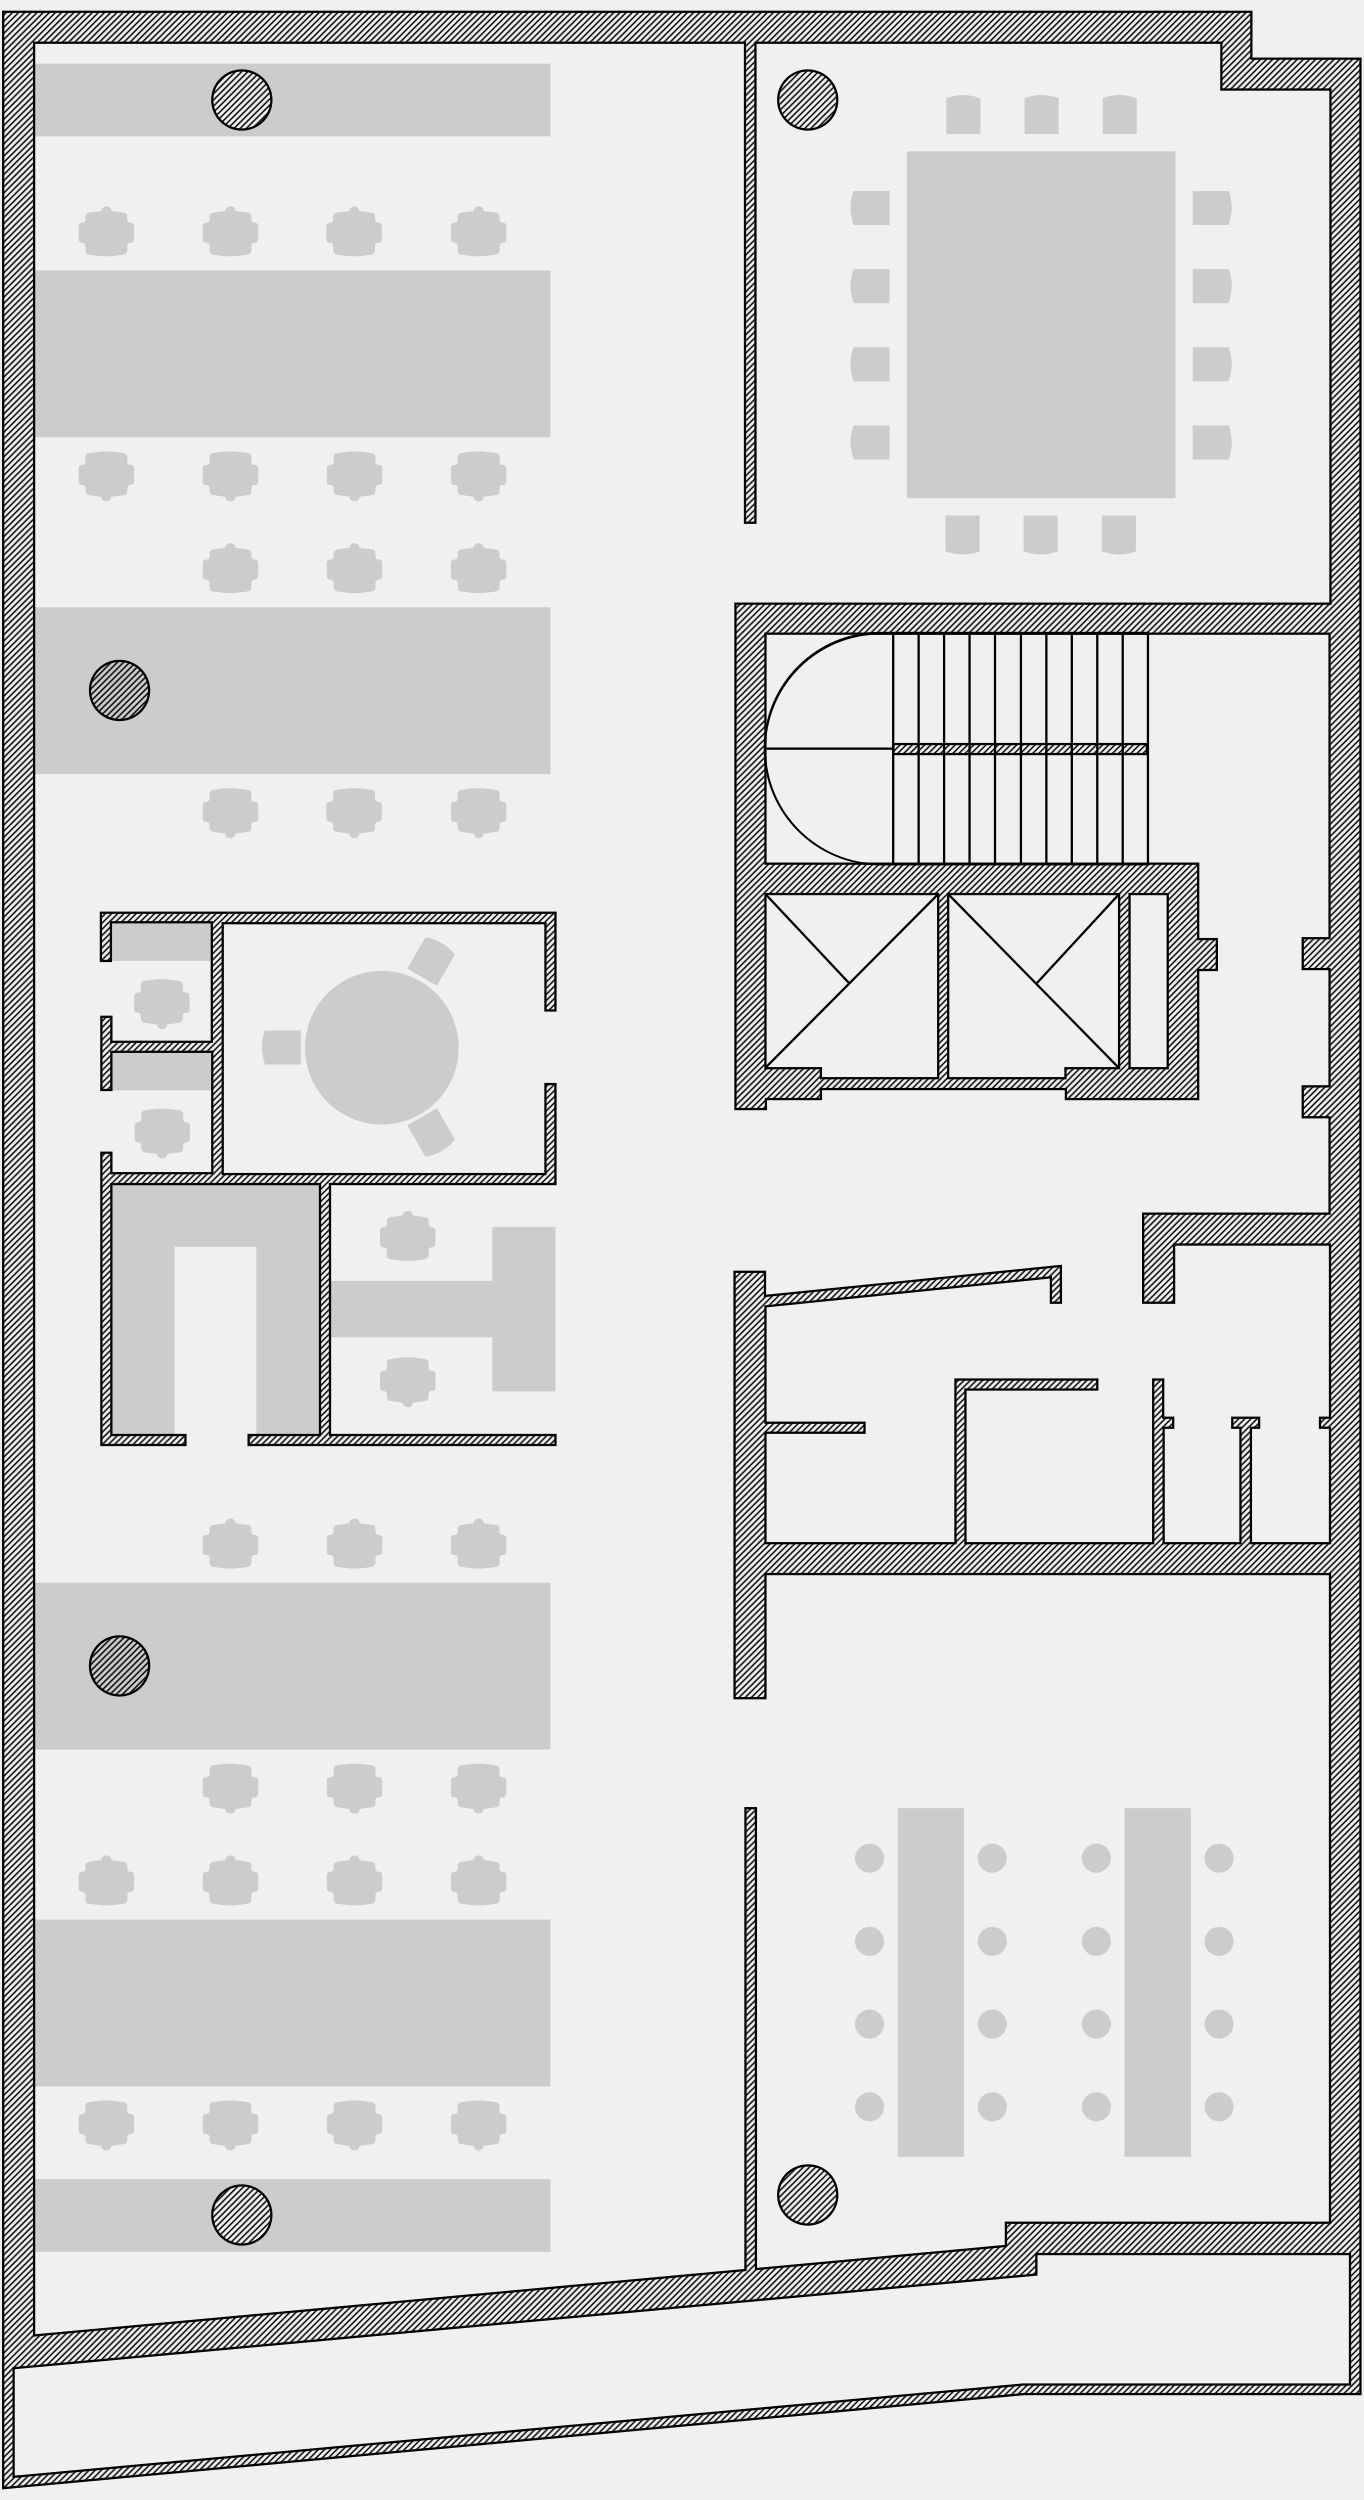
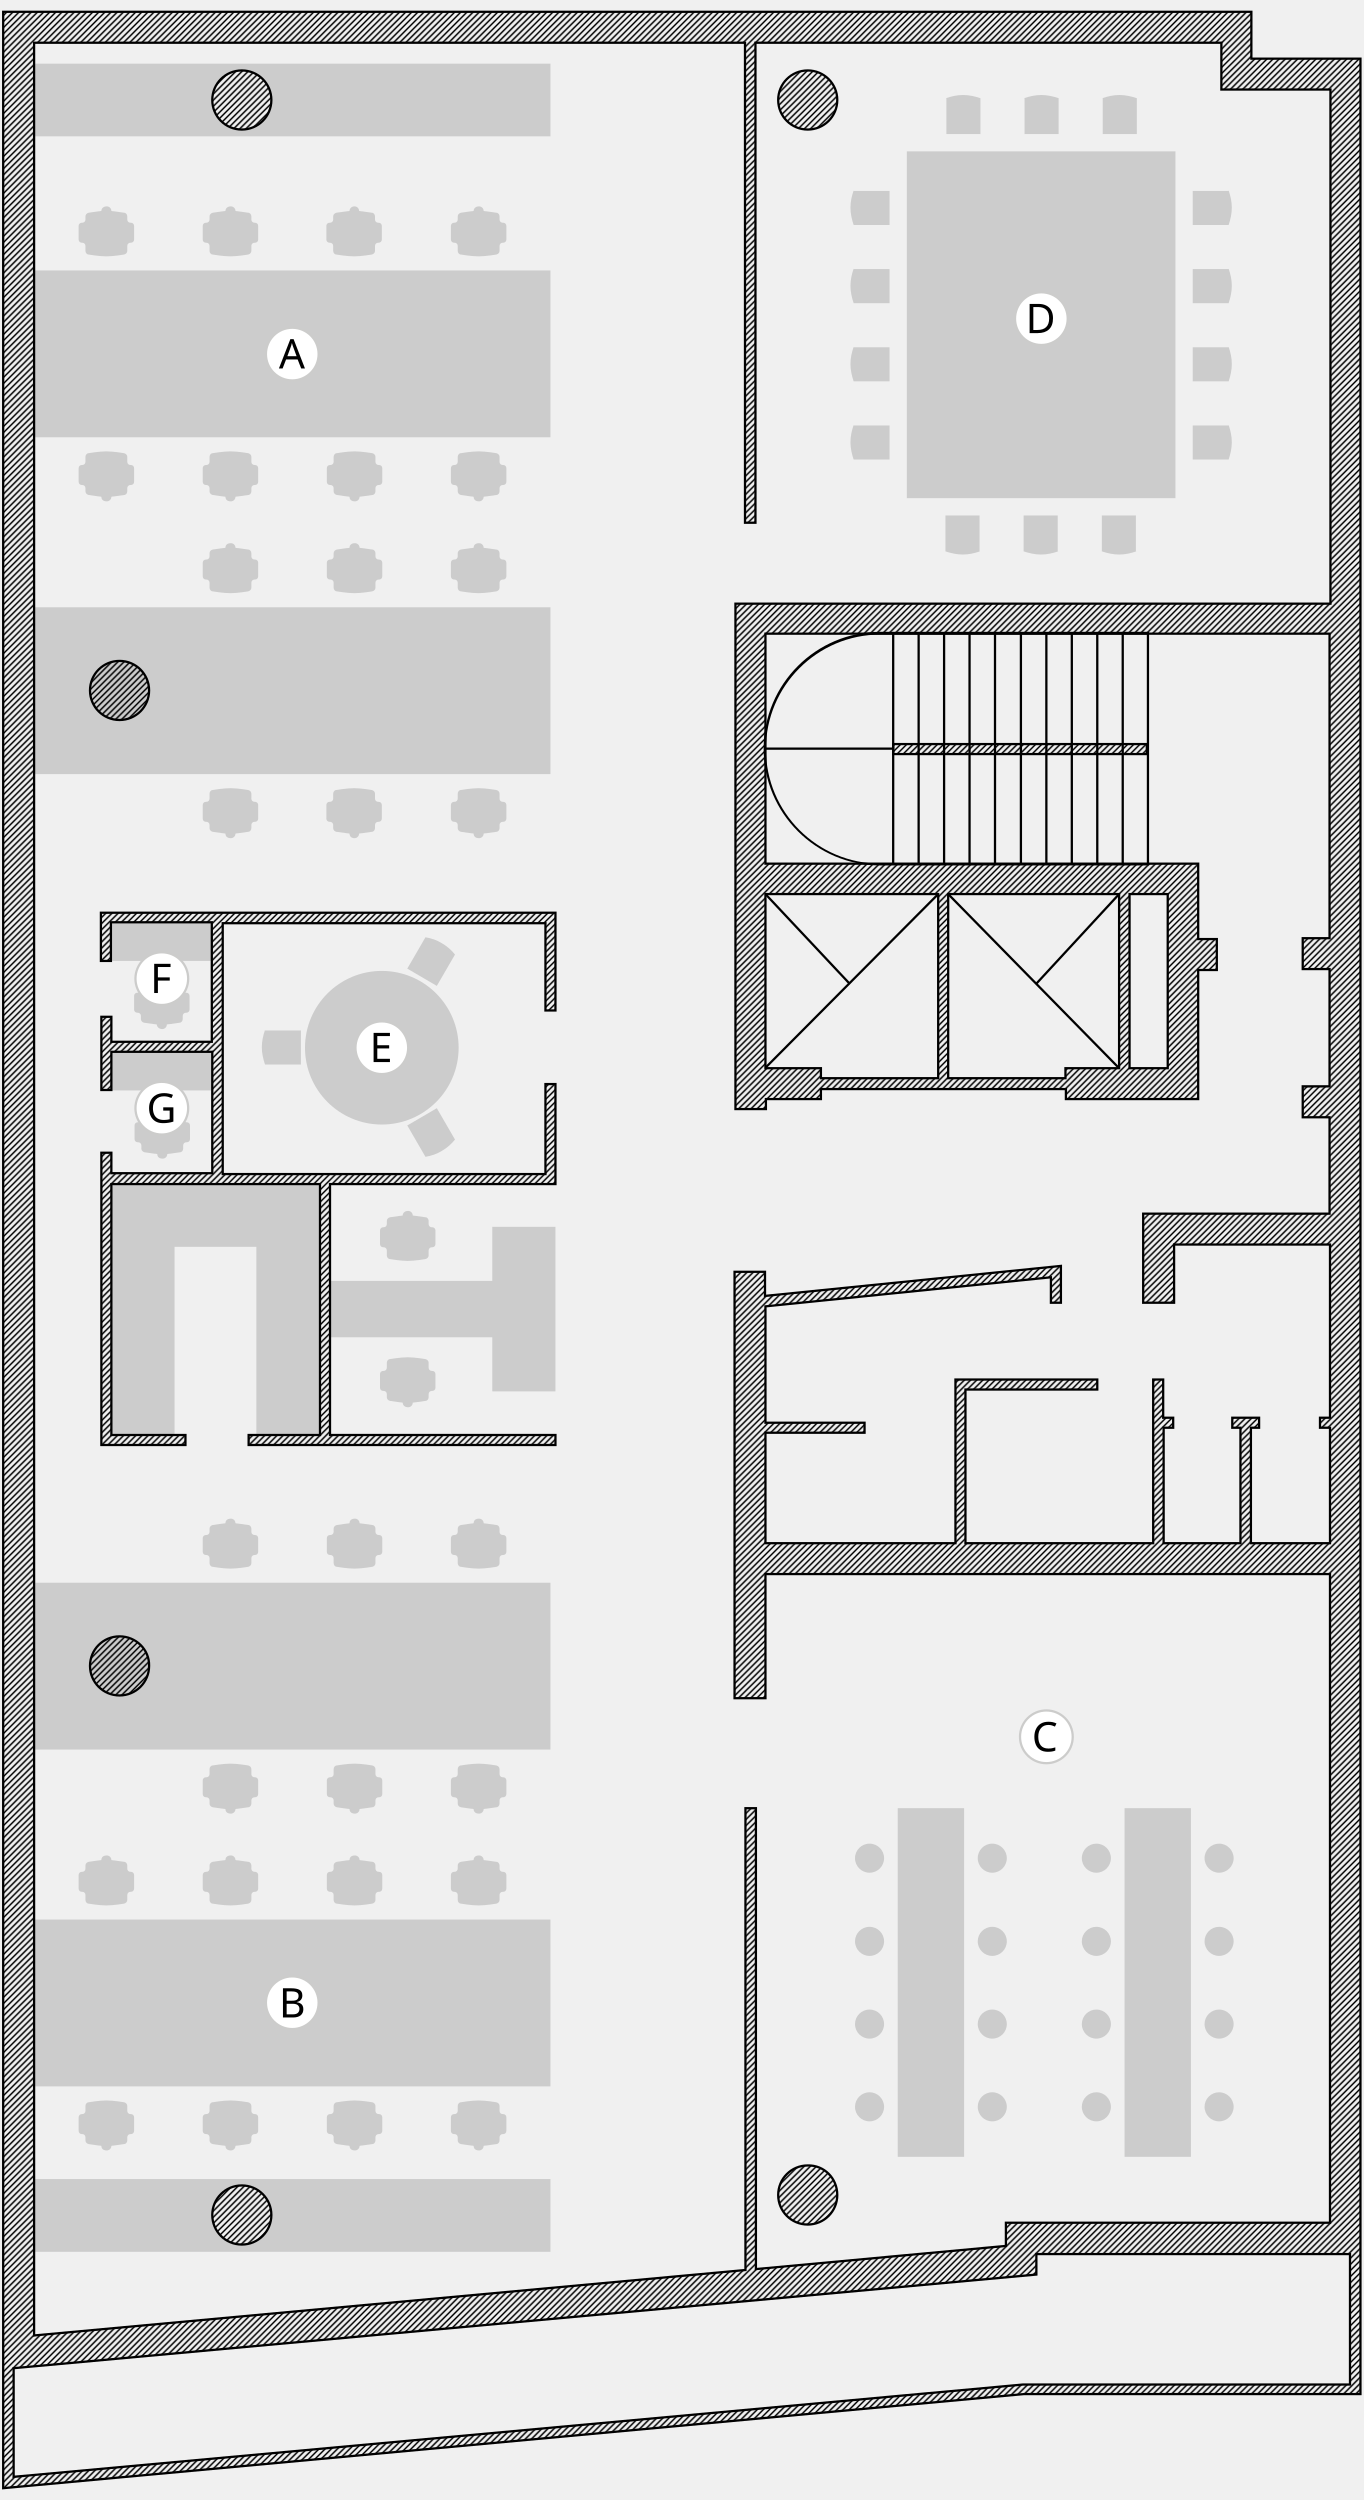
<svg xmlns="http://www.w3.org/2000/svg" xmlns:xlink="http://www.w3.org/1999/xlink" version="1.1" x="0px" y="0px" viewBox="0 0 300 550" style="enable-background:new 0 0 300 550;" xml:space="preserve">
  <style type="text/css">
	.st0{fill:none;}
	.st1{fill:#CCCCCC;}
	.st2{fill:none;stroke:#000000;stroke-width:0.5;stroke-miterlimit:10;}
	.st3{fill:none;stroke:#000000;stroke-width:1.024;stroke-miterlimit:10;}
	.st4{fill:url(#SVGID_1_);stroke:#000000;stroke-width:0.5;stroke-miterlimit:10;}
+ 	.st5{fill:#FFFFFF;stroke:#CCCCCB;stroke-width:0.5;stroke-miterlimit:10;}
+ 	.st6{font-family:'Lato-Light';}
+ 	.st7{font-size:9px;}
</style>
  <pattern width="1.8" height="1.8" patternUnits="userSpaceOnUse" id="New_Pattern_Swatch_2" viewBox="0 -1.8 1.8 1.8" style="overflow:visible;">
    <g>
      <rect y="-1.8" class="st0" width="1.8" height="1.8" />
      <path d="M1.8,0L1.8,0L1.8,0L1.8,0z M1.8-0.9v0.3L1.2,0H0.9L1.8-0.9z M0-1.5v-0.3h0.3L0-1.5z M0,0l1.8-1.8v0.3L0.3,0L0,0L0,0z     M0-0.9l0.9-0.9h0.3L0-0.6V-0.9z" />
    </g>
  </pattern>
  <g id="Layer_1">
</g>
  <g id="Layer_2">
    <g>
      <path class="st1" d="M121.1,495.4v-16H7.5v16H121.1z M53.2,480.8c3.6,0,6.5,2.9,6.5,6.5c0,3.6-2.9,6.5-6.5,6.5    c-3.6,0-6.5-2.9-6.5-6.5C46.7,483.7,49.6,480.8,53.2,480.8z" />
      <path class="st1" d="M121.1,30V14H7.5v16H121.1z M53.2,15.5c3.6,0,6.5,2.9,6.5,6.5c0,3.6-2.9,6.5-6.5,6.5c-3.6,0-6.5-2.9-6.5-6.5    C46.7,18.4,49.6,15.5,53.2,15.5z" />
      <g>
        <path d="M252.3,139.5V190h-58.6c-13.9,0-25.2-11.3-25.2-25.2s11.3-25.2,25.2-25.2H252.3 M252.8,139h-0.5h-58.6     c-14.2,0-25.7,11.5-25.7,25.7s11.5,25.7,25.7,25.7h58.6h0.5V190v-50.4V139L252.8,139z" />
      </g>
      <line class="st2" x1="196.5" y1="139.5" x2="196.5" y2="190" />
      <line class="st2" x1="202.1" y1="139.5" x2="202.1" y2="190" />
      <line class="st2" x1="207.7" y1="139.5" x2="207.7" y2="190" />
      <line class="st2" x1="213.3" y1="139.5" x2="213.3" y2="190" />
      <line class="st2" x1="218.9" y1="139.5" x2="218.9" y2="190" />
      <line class="st2" x1="224.6" y1="139.5" x2="224.6" y2="190" />
      <line class="st2" x1="230.2" y1="139.5" x2="230.2" y2="190" />
      <line class="st2" x1="235.8" y1="139.5" x2="235.8" y2="190" />
      <line class="st2" x1="241.4" y1="139.5" x2="241.4" y2="190" />
      <line class="st2" x1="247" y1="139.5" x2="247" y2="190" />
      <line class="st2" x1="196.5" y1="164.7" x2="168.4" y2="164.7" />
      <path class="st3" d="M168.4,234.9" />
      <line class="st2" x1="208.6" y1="196.7" x2="246.2" y2="235" />
      <line class="st2" x1="246.2" y1="196.7" x2="228" y2="216.4" />
      <line class="st2" x1="206.4" y1="196.7" x2="168.4" y2="234.9" />
      <line class="st2" x1="168.4" y1="196.7" x2="186.9" y2="216.4" />
      <rect x="7.5" y="348.2" class="st1" width="113.6" height="36.7" />
      <g>
        <path class="st1" d="M49.6,398C49.6,398,49.6,398,49.6,398c0,0-0.3-0.1-0.7-0.1l-2.1-0.3c-0.4-0.1-0.7-0.4-0.7-0.8l0-0.7     c0-0.4-0.3-0.7-0.7-0.7l-0.1,0c-0.4,0-0.7-0.3-0.7-0.7l0-3c0-0.4,0.3-0.7,0.7-0.7l0.1,0c0.4,0,0.7-0.3,0.7-0.7l0-1.1     c0-0.4,0.3-0.8,0.7-0.8c0,0,2.3-0.4,3.9-0.4c1.6,0,3.9,0.4,3.9,0.4c0.4,0.1,0.7,0.4,0.7,0.8l0,1.1c0,0.4,0.3,0.7,0.7,0.7l0.1,0     c0.4,0,0.7,0.3,0.7,0.7l0,3c0,0.4-0.3,0.7-0.7,0.7h-0.1c-0.4,0-0.7,0.3-0.7,0.7l0,0.7c0,0.4-0.3,0.8-0.7,0.8l-2.1,0.3     c-0.4,0-0.7,0.1-0.7,0.1c0,0,0,0,0,0c0,0.6-0.5,1-1,1C50,399,49.6,398.6,49.6,398z" />
      </g>
      <g>
        <path class="st1" d="M76.9,398C76.9,398,76.9,398,76.9,398c0,0-0.3-0.1-0.7-0.1l-2.1-0.3c-0.4-0.1-0.7-0.4-0.7-0.8l0-0.7     c0-0.4-0.3-0.7-0.7-0.7l-0.1,0c-0.4,0-0.7-0.3-0.7-0.7l0-3c0-0.4,0.3-0.7,0.7-0.7l0.1,0c0.4,0,0.7-0.3,0.7-0.7l0-1.1     c0-0.4,0.3-0.8,0.7-0.8c0,0,2.3-0.4,3.9-0.4c1.6,0,3.9,0.4,3.9,0.4c0.4,0.1,0.7,0.4,0.7,0.8l0,1.1c0,0.4,0.3,0.7,0.7,0.7l0.1,0     c0.4,0,0.7,0.3,0.7,0.7l0,3c0,0.4-0.3,0.7-0.7,0.7h-0.1c-0.4,0-0.7,0.3-0.7,0.7l0,0.7c0,0.4-0.3,0.8-0.7,0.8l-2.1,0.3     c-0.4,0-0.7,0.1-0.7,0.1c0,0,0,0,0,0c0,0.6-0.5,1-1,1C77.3,399,76.9,398.6,76.9,398z" />
      </g>
      <g>
        <path class="st1" d="M104.2,398C104.2,398,104.2,398,104.2,398c0,0-0.3-0.1-0.7-0.1l-2.1-0.3c-0.4-0.1-0.7-0.4-0.7-0.8l0-0.7     c0-0.4-0.3-0.7-0.7-0.7l-0.1,0c-0.4,0-0.7-0.3-0.7-0.7l0-3c0-0.4,0.3-0.7,0.7-0.7l0.1,0c0.4,0,0.7-0.3,0.7-0.7l0-1.1     c0-0.4,0.3-0.8,0.7-0.8c0,0,2.3-0.4,3.9-0.4c1.6,0,3.9,0.4,3.9,0.4c0.4,0.1,0.7,0.4,0.7,0.8l0,1.1c0,0.4,0.3,0.7,0.7,0.7l0.1,0     c0.4,0,0.7,0.3,0.7,0.7l0,3c0,0.4-0.3,0.7-0.7,0.7h-0.1c-0.4,0-0.7,0.3-0.7,0.7l0,0.7c0,0.4-0.3,0.8-0.7,0.8l-2.1,0.3     c-0.4,0-0.7,0.1-0.7,0.1c0,0,0,0,0,0c0,0.6-0.5,1-1,1C104.6,399,104.2,398.6,104.2,398z" />
      </g>
      <g>
        <path class="st1" d="M49.6,335.1C49.6,335.1,49.6,335.1,49.6,335.1c0,0-0.3,0.1-0.7,0.1l-2.1,0.3c-0.4,0.1-0.7,0.4-0.7,0.8l0,0.7     c0,0.4-0.3,0.7-0.7,0.7l-0.1,0c-0.4,0-0.7,0.3-0.7,0.7l0,3c0,0.4,0.3,0.7,0.7,0.7l0.1,0c0.4,0,0.7,0.3,0.7,0.7l0,1.1     c0,0.4,0.3,0.8,0.7,0.8c0,0,2.3,0.4,3.9,0.4c1.6,0,3.9-0.4,3.9-0.4c0.4-0.1,0.7-0.4,0.7-0.8l0-1.1c0-0.4,0.3-0.7,0.7-0.7l0.1,0     c0.4,0,0.7-0.3,0.7-0.7l0-3c0-0.4-0.3-0.7-0.7-0.7h-0.1c-0.4,0-0.7-0.3-0.7-0.7l0-0.7c0-0.4-0.3-0.8-0.7-0.8l-2.1-0.3     c-0.4,0-0.7-0.1-0.7-0.1c0,0,0,0,0,0c0-0.6-0.5-1-1-1C50,334.1,49.6,334.5,49.6,335.1z" />
      </g>
      <g>
        <path class="st1" d="M76.9,335.1C76.9,335.1,76.9,335.1,76.9,335.1c0,0-0.3,0.1-0.7,0.1l-2.1,0.3c-0.4,0.1-0.7,0.4-0.7,0.8l0,0.7     c0,0.4-0.3,0.7-0.7,0.7l-0.1,0c-0.4,0-0.7,0.3-0.7,0.7l0,3c0,0.4,0.3,0.7,0.7,0.7l0.1,0c0.4,0,0.7,0.3,0.7,0.7l0,1.1     c0,0.4,0.3,0.8,0.7,0.8c0,0,2.3,0.4,3.9,0.4c1.6,0,3.9-0.4,3.9-0.4c0.4-0.1,0.7-0.4,0.7-0.8l0-1.1c0-0.4,0.3-0.7,0.7-0.7l0.1,0     c0.4,0,0.7-0.3,0.7-0.7l0-3c0-0.4-0.3-0.7-0.7-0.7h-0.1c-0.4,0-0.7-0.3-0.7-0.7l0-0.7c0-0.4-0.3-0.8-0.7-0.8l-2.1-0.3     c-0.4,0-0.7-0.1-0.7-0.1c0,0,0,0,0,0c0-0.6-0.5-1-1-1C77.3,334.1,76.9,334.5,76.9,335.1z" />
      </g>
      <g>
        <path class="st1" d="M88.6,267.4C88.6,267.4,88.6,267.4,88.6,267.4c0,0-0.3,0.1-0.7,0.1l-2.1,0.3c-0.4,0.1-0.7,0.4-0.7,0.8l0,0.7     c0,0.4-0.3,0.7-0.7,0.7l-0.1,0c-0.4,0-0.7,0.3-0.7,0.7l0,3c0,0.4,0.3,0.7,0.7,0.7l0.1,0c0.4,0,0.7,0.3,0.7,0.7l0,1.1     c0,0.4,0.3,0.8,0.7,0.8c0,0,2.3,0.4,3.9,0.4c1.6,0,3.9-0.4,3.9-0.4c0.4-0.1,0.7-0.4,0.7-0.8l0-1.1c0-0.4,0.3-0.7,0.7-0.7l0.1,0     c0.4,0,0.7-0.3,0.7-0.7l0-3c0-0.4-0.3-0.7-0.7-0.7l-0.1,0c-0.4,0-0.7-0.3-0.7-0.7l0-0.7c0-0.4-0.3-0.8-0.7-0.8l-2.1-0.3     c-0.4,0-0.7-0.1-0.7-0.1c0,0,0,0,0,0c0-0.6-0.5-1-1-1C89.1,266.4,88.6,266.8,88.6,267.4z" />
      </g>
      <g>
        <path class="st1" d="M88.6,308.6C88.6,308.6,88.6,308.6,88.6,308.6c0,0-0.3-0.1-0.7-0.1l-2.1-0.3c-0.4-0.1-0.7-0.4-0.7-0.8l0-0.7     c0-0.4-0.3-0.7-0.7-0.7l-0.1,0c-0.4,0-0.7-0.3-0.7-0.7l0-3c0-0.4,0.3-0.7,0.7-0.7l0.1,0c0.4,0,0.7-0.3,0.7-0.7l0-1.1     c0-0.4,0.3-0.8,0.7-0.8c0,0,2.3-0.4,3.9-0.4c1.6,0,3.9,0.4,3.9,0.4c0.4,0.1,0.7,0.4,0.7,0.8l0,1.1c0,0.4,0.3,0.7,0.7,0.7l0.1,0     c0.4,0,0.7,0.3,0.7,0.7l0,3c0,0.4-0.3,0.7-0.7,0.7l-0.1,0c-0.4,0-0.7,0.3-0.7,0.7l0,0.7c0,0.4-0.3,0.8-0.7,0.8l-2.1,0.3     c-0.4,0-0.7,0.1-0.7,0.1c0,0,0,0,0,0c0,0.6-0.5,1-1,1C89.1,309.6,88.6,309.2,88.6,308.6z" />
      </g>
      <g>
        <path class="st1" d="M104.2,335.1C104.2,335.1,104.2,335.1,104.2,335.1c0,0-0.3,0.1-0.7,0.1l-2.1,0.3c-0.4,0.1-0.7,0.4-0.7,0.8     l0,0.7c0,0.4-0.3,0.7-0.7,0.7l-0.1,0c-0.4,0-0.7,0.3-0.7,0.7l0,3c0,0.4,0.3,0.7,0.7,0.7l0.1,0c0.4,0,0.7,0.3,0.7,0.7l0,1.1     c0,0.4,0.3,0.8,0.7,0.8c0,0,2.3,0.4,3.9,0.4c1.6,0,3.9-0.4,3.9-0.4c0.4-0.1,0.7-0.4,0.7-0.8l0-1.1c0-0.4,0.3-0.7,0.7-0.7l0.1,0     c0.4,0,0.7-0.3,0.7-0.7l0-3c0-0.4-0.3-0.7-0.7-0.7h-0.1c-0.4,0-0.7-0.3-0.7-0.7l0-0.7c0-0.4-0.3-0.8-0.7-0.8l-2.1-0.3     c-0.4,0-0.7-0.1-0.7-0.1c0,0,0,0,0,0c0-0.6-0.5-1-1-1C104.6,334.1,104.2,334.5,104.2,335.1z" />
      </g>
      <rect x="7.5" y="422.3" class="st1" width="113.6" height="36.7" />
      <g>
        <path class="st1" d="M22.3,472.1C22.3,472.1,22.3,472.1,22.3,472.1c0,0-0.3-0.1-0.7-0.1l-2.1-0.3c-0.4-0.1-0.7-0.4-0.7-0.8l0-0.7     c0-0.4-0.3-0.7-0.7-0.7l-0.1,0c-0.4,0-0.7-0.3-0.7-0.7l0-3c0-0.4,0.3-0.7,0.7-0.7l0.1,0c0.4,0,0.7-0.3,0.7-0.7l0-1.1     c0-0.4,0.3-0.8,0.7-0.8c0,0,2.3-0.4,3.9-0.4c1.6,0,3.9,0.4,3.9,0.4c0.4,0.1,0.7,0.4,0.7,0.8l0,1.1c0,0.4,0.3,0.7,0.7,0.7l0.1,0     c0.4,0,0.7,0.3,0.7,0.7l0,3c0,0.4-0.3,0.7-0.7,0.7h-0.1c-0.4,0-0.7,0.3-0.7,0.7l0,0.7c0,0.4-0.3,0.8-0.7,0.8l-2.1,0.3     c-0.4,0-0.7,0.1-0.7,0.1c0,0,0,0,0,0c0,0.6-0.5,1-1,1C22.7,473.1,22.3,472.7,22.3,472.1z" />
      </g>
      <g>
        <path class="st1" d="M49.6,472.1C49.6,472.1,49.6,472.1,49.6,472.1c0,0-0.3-0.1-0.7-0.1l-2.1-0.3c-0.4-0.1-0.7-0.4-0.7-0.8l0-0.7     c0-0.4-0.3-0.7-0.7-0.7l-0.1,0c-0.4,0-0.7-0.3-0.7-0.7l0-3c0-0.4,0.3-0.7,0.7-0.7l0.1,0c0.4,0,0.7-0.3,0.7-0.7l0-1.1     c0-0.4,0.3-0.8,0.7-0.8c0,0,2.3-0.4,3.9-0.4c1.6,0,3.9,0.4,3.9,0.4c0.4,0.1,0.7,0.4,0.7,0.8l0,1.1c0,0.4,0.3,0.7,0.7,0.7l0.1,0     c0.4,0,0.7,0.3,0.7,0.7l0,3c0,0.4-0.3,0.7-0.7,0.7h-0.1c-0.4,0-0.7,0.3-0.7,0.7l0,0.7c0,0.4-0.3,0.8-0.7,0.8l-2.1,0.3     c-0.4,0-0.7,0.1-0.7,0.1c0,0,0,0,0,0c0,0.6-0.5,1-1,1C50,473.1,49.6,472.7,49.6,472.1z" />
      </g>
      <g>
        <path class="st1" d="M76.9,472.1C76.9,472.1,76.9,472.1,76.9,472.1c0,0-0.3-0.1-0.7-0.1l-2.1-0.3c-0.4-0.1-0.7-0.4-0.7-0.8l0-0.7     c0-0.4-0.3-0.7-0.7-0.7l-0.1,0c-0.4,0-0.7-0.3-0.7-0.7l0-3c0-0.4,0.3-0.7,0.7-0.7l0.1,0c0.4,0,0.7-0.3,0.7-0.7l0-1.1     c0-0.4,0.3-0.8,0.7-0.8c0,0,2.3-0.4,3.9-0.4c1.6,0,3.9,0.4,3.9,0.4c0.4,0.1,0.7,0.4,0.7,0.8l0,1.1c0,0.4,0.3,0.7,0.7,0.7l0.1,0     c0.4,0,0.7,0.3,0.7,0.7l0,3c0,0.4-0.3,0.7-0.7,0.7h-0.1c-0.4,0-0.7,0.3-0.7,0.7l0,0.7c0,0.4-0.3,0.8-0.7,0.8l-2.1,0.3     c-0.4,0-0.7,0.1-0.7,0.1c0,0,0,0,0,0c0,0.6-0.5,1-1,1C77.3,473.1,76.9,472.7,76.9,472.1z" />
      </g>
      <g>
        <path class="st1" d="M104.2,472.1C104.2,472.1,104.2,472.1,104.2,472.1c0,0-0.3-0.1-0.7-0.1l-2.1-0.3c-0.4-0.1-0.7-0.4-0.7-0.8     l0-0.7c0-0.4-0.3-0.7-0.7-0.7l-0.1,0c-0.4,0-0.7-0.3-0.7-0.7l0-3c0-0.4,0.3-0.7,0.7-0.7l0.1,0c0.4,0,0.7-0.3,0.7-0.7l0-1.1     c0-0.4,0.3-0.8,0.7-0.8c0,0,2.3-0.4,3.9-0.4c1.6,0,3.9,0.4,3.9,0.4c0.4,0.1,0.7,0.4,0.7,0.8l0,1.1c0,0.4,0.3,0.7,0.7,0.7l0.1,0     c0.4,0,0.7,0.3,0.7,0.7l0,3c0,0.4-0.3,0.7-0.7,0.7h-0.1c-0.4,0-0.7,0.3-0.7,0.7l0,0.7c0,0.4-0.3,0.8-0.7,0.8l-2.1,0.3     c-0.4,0-0.7,0.1-0.7,0.1c0,0,0,0,0,0c0,0.6-0.5,1-1,1C104.6,473.1,104.2,472.7,104.2,472.1z" />
      </g>
      <g>
        <path class="st1" d="M22.3,409.2C22.3,409.2,22.3,409.2,22.3,409.2c0,0-0.3,0.1-0.7,0.1l-2.1,0.3c-0.4,0.1-0.7,0.4-0.7,0.8l0,0.7     c0,0.4-0.3,0.7-0.7,0.7l-0.1,0c-0.4,0-0.7,0.3-0.7,0.7l0,3c0,0.4,0.3,0.7,0.7,0.7l0.1,0c0.4,0,0.7,0.3,0.7,0.7l0,1.1     c0,0.4,0.3,0.8,0.7,0.8c0,0,2.3,0.4,3.9,0.4c1.6,0,3.9-0.4,3.9-0.4c0.4-0.1,0.7-0.4,0.7-0.8l0-1.1c0-0.4,0.3-0.7,0.7-0.7l0.1,0     c0.4,0,0.7-0.3,0.7-0.7l0-3c0-0.4-0.3-0.7-0.7-0.7h-0.1c-0.4,0-0.7-0.3-0.7-0.7l0-0.7c0-0.4-0.3-0.8-0.7-0.8l-2.1-0.3     c-0.4,0-0.7-0.1-0.7-0.1c0,0,0,0,0,0c0-0.6-0.5-1-1-1C22.7,408.2,22.3,408.6,22.3,409.2z" />
      </g>
      <g>
        <path class="st1" d="M49.6,409.2C49.6,409.2,49.6,409.2,49.6,409.2c0,0-0.3,0.1-0.7,0.1l-2.1,0.3c-0.4,0.1-0.7,0.4-0.7,0.8l0,0.7     c0,0.4-0.3,0.7-0.7,0.7l-0.1,0c-0.4,0-0.7,0.3-0.7,0.7l0,3c0,0.4,0.3,0.7,0.7,0.7l0.1,0c0.4,0,0.7,0.3,0.7,0.7l0,1.1     c0,0.4,0.3,0.8,0.7,0.8c0,0,2.3,0.4,3.9,0.4c1.6,0,3.9-0.4,3.9-0.4c0.4-0.1,0.7-0.4,0.7-0.8l0-1.1c0-0.4,0.3-0.7,0.7-0.7l0.1,0     c0.4,0,0.7-0.3,0.7-0.7l0-3c0-0.4-0.3-0.7-0.7-0.7h-0.1c-0.4,0-0.7-0.3-0.7-0.7l0-0.7c0-0.4-0.3-0.8-0.7-0.8l-2.1-0.3     c-0.4,0-0.7-0.1-0.7-0.1c0,0,0,0,0,0c0-0.6-0.5-1-1-1C50,408.2,49.6,408.6,49.6,409.2z" />
      </g>
      <g>
        <path class="st1" d="M76.9,409.2C76.9,409.2,76.9,409.2,76.9,409.2c0,0-0.3,0.1-0.7,0.1l-2.1,0.3c-0.4,0.1-0.7,0.4-0.7,0.8l0,0.7     c0,0.4-0.3,0.7-0.7,0.7l-0.1,0c-0.4,0-0.7,0.3-0.7,0.7l0,3c0,0.4,0.3,0.7,0.7,0.7l0.1,0c0.4,0,0.7,0.3,0.7,0.7l0,1.1     c0,0.4,0.3,0.8,0.7,0.8c0,0,2.3,0.4,3.9,0.4c1.6,0,3.9-0.4,3.9-0.4c0.4-0.1,0.7-0.4,0.7-0.8l0-1.1c0-0.4,0.3-0.7,0.7-0.7l0.1,0     c0.4,0,0.7-0.3,0.7-0.7l0-3c0-0.4-0.3-0.7-0.7-0.7h-0.1c-0.4,0-0.7-0.3-0.7-0.7l0-0.7c0-0.4-0.3-0.8-0.7-0.8l-2.1-0.3     c-0.4,0-0.7-0.1-0.7-0.1c0,0,0,0,0,0c0-0.6-0.5-1-1-1C77.3,408.2,76.9,408.6,76.9,409.2z" />
      </g>
      <g>
        <path class="st1" d="M104.2,409.2C104.2,409.2,104.2,409.2,104.2,409.2c0,0-0.3,0.1-0.7,0.1l-2.1,0.3c-0.4,0.1-0.7,0.4-0.7,0.8     l0,0.7c0,0.4-0.3,0.7-0.7,0.7l-0.1,0c-0.4,0-0.7,0.3-0.7,0.7l0,3c0,0.4,0.3,0.7,0.7,0.7l0.1,0c0.4,0,0.7,0.3,0.7,0.7l0,1.1     c0,0.4,0.3,0.8,0.7,0.8c0,0,2.3,0.4,3.9,0.4c1.6,0,3.9-0.4,3.9-0.4c0.4-0.1,0.7-0.4,0.7-0.8l0-1.1c0-0.4,0.3-0.7,0.7-0.7l0.1,0     c0.4,0,0.7-0.3,0.7-0.7l0-3c0-0.4-0.3-0.7-0.7-0.7h-0.1c-0.4,0-0.7-0.3-0.7-0.7l0-0.7c0-0.4-0.3-0.8-0.7-0.8l-2.1-0.3     c-0.4,0-0.7-0.1-0.7-0.1c0,0,0,0,0,0c0-0.6-0.5-1-1-1C104.6,408.2,104.2,408.6,104.2,409.2z" />
      </g>
      <rect x="7.5" y="133.6" class="st1" width="113.6" height="36.7" />
      <g>
        <path class="st1" d="M49.6,183.4C49.6,183.4,49.6,183.4,49.6,183.4c0,0-0.3-0.1-0.7-0.1l-2.1-0.3c-0.4-0.1-0.7-0.4-0.7-0.8l0-0.7     c0-0.4-0.3-0.7-0.7-0.7l-0.1,0c-0.4,0-0.7-0.3-0.7-0.7l0-3c0-0.4,0.3-0.7,0.7-0.7l0.1,0c0.4,0,0.7-0.3,0.7-0.7l0-1.1     c0-0.4,0.3-0.8,0.7-0.8c0,0,2.3-0.4,3.9-0.4c1.6,0,3.9,0.4,3.9,0.4c0.4,0.1,0.7,0.4,0.7,0.8l0,1.1c0,0.4,0.3,0.7,0.7,0.7l0.1,0     c0.4,0,0.7,0.3,0.7,0.7l0,3c0,0.4-0.3,0.7-0.7,0.7h-0.1c-0.4,0-0.7,0.3-0.7,0.7l0,0.7c0,0.4-0.3,0.8-0.7,0.8l-2.1,0.3     c-0.4,0-0.7,0.1-0.7,0.1c0,0,0,0,0,0c0,0.6-0.5,1-1,1C50,184.4,49.6,184,49.6,183.4z" />
      </g>
      <g>
        <path class="st1" d="M76.9,183.4C76.9,183.4,76.9,183.4,76.9,183.4c0,0-0.3-0.1-0.7-0.1L74,183c-0.4-0.1-0.7-0.4-0.7-0.8l0-0.7     c0-0.4-0.3-0.7-0.7-0.7l-0.1,0c-0.4,0-0.7-0.3-0.7-0.7l0-3c0-0.4,0.3-0.7,0.7-0.7l0.1,0c0.4,0,0.7-0.3,0.7-0.7l0-1.1     c0-0.4,0.3-0.8,0.7-0.8c0,0,2.3-0.4,3.9-0.4c1.6,0,3.9,0.4,3.9,0.4c0.4,0.1,0.7,0.4,0.7,0.8l0,1.1c0,0.4,0.3,0.7,0.7,0.7l0.1,0     c0.4,0,0.7,0.3,0.7,0.7l0,3c0,0.4-0.3,0.7-0.7,0.7h-0.1c-0.4,0-0.7,0.3-0.7,0.7l0,0.7c0,0.4-0.3,0.8-0.7,0.8l-2.1,0.3     c-0.4,0-0.7,0.1-0.7,0.1c0,0,0,0,0,0c0,0.6-0.5,1-1,1C77.3,184.4,76.9,184,76.9,183.4z" />
      </g>
      <g>
        <path class="st1" d="M104.2,183.4C104.2,183.4,104.2,183.4,104.2,183.4c0,0-0.3-0.1-0.7-0.1l-2.1-0.3c-0.4-0.1-0.7-0.4-0.7-0.8     l0-0.7c0-0.4-0.3-0.7-0.7-0.7l-0.1,0c-0.4,0-0.7-0.3-0.7-0.7l0-3c0-0.4,0.3-0.7,0.7-0.7l0.1,0c0.4,0,0.7-0.3,0.7-0.7l0-1.1     c0-0.4,0.3-0.8,0.7-0.8c0,0,2.3-0.4,3.9-0.4c1.6,0,3.9,0.4,3.9,0.4c0.4,0.1,0.7,0.4,0.7,0.8l0,1.1c0,0.4,0.3,0.7,0.7,0.7l0.1,0     c0.4,0,0.7,0.3,0.7,0.7l0,3c0,0.4-0.3,0.7-0.7,0.7h-0.1c-0.4,0-0.7,0.3-0.7,0.7l0,0.7c0,0.4-0.3,0.8-0.7,0.8l-2.1,0.3     c-0.4,0-0.7,0.1-0.7,0.1c0,0,0,0,0,0c0,0.6-0.5,1-1,1C104.6,184.4,104.2,184,104.2,183.4z" />
      </g>
      <g>
        <path class="st1" d="M49.6,120.5C49.6,120.5,49.6,120.5,49.6,120.5c0,0-0.3,0.1-0.7,0.1l-2.1,0.3c-0.4,0.1-0.7,0.4-0.7,0.8l0,0.7     c0,0.4-0.3,0.7-0.7,0.7l-0.1,0c-0.4,0-0.7,0.3-0.7,0.7l0,3c0,0.4,0.3,0.7,0.7,0.7l0.1,0c0.4,0,0.7,0.3,0.7,0.7l0,1.1     c0,0.4,0.3,0.8,0.7,0.8c0,0,2.3,0.4,3.9,0.4c1.6,0,3.9-0.4,3.9-0.4c0.4-0.1,0.7-0.4,0.7-0.8l0-1.1c0-0.4,0.3-0.7,0.7-0.7l0.1,0     c0.4,0,0.7-0.3,0.7-0.7l0-3c0-0.4-0.3-0.7-0.7-0.7l-0.1,0c-0.4,0-0.7-0.3-0.7-0.7l0-0.7c0-0.4-0.3-0.8-0.7-0.8l-2.1-0.3     c-0.4,0-0.7-0.1-0.7-0.1c0,0,0,0,0,0c0-0.6-0.5-1-1-1C50,119.5,49.6,119.9,49.6,120.5z" />
      </g>
      <g>
        <path class="st1" d="M76.9,120.5C76.9,120.5,76.9,120.5,76.9,120.5c0,0-0.3,0.1-0.7,0.1l-2.1,0.3c-0.4,0.1-0.7,0.4-0.7,0.8l0,0.7     c0,0.4-0.3,0.7-0.7,0.7l-0.1,0c-0.4,0-0.7,0.3-0.7,0.7l0,3c0,0.4,0.3,0.7,0.7,0.7l0.1,0c0.4,0,0.7,0.3,0.7,0.7l0,1.1     c0,0.4,0.3,0.8,0.7,0.8c0,0,2.3,0.4,3.9,0.4c1.6,0,3.9-0.4,3.9-0.4c0.4-0.1,0.7-0.4,0.7-0.8l0-1.1c0-0.4,0.3-0.7,0.7-0.7l0.1,0     c0.4,0,0.7-0.3,0.7-0.7l0-3c0-0.4-0.3-0.7-0.7-0.7l-0.1,0c-0.4,0-0.7-0.3-0.7-0.7l0-0.7c0-0.4-0.3-0.8-0.7-0.8l-2.1-0.3     c-0.4,0-0.7-0.1-0.7-0.1c0,0,0,0,0,0c0-0.6-0.5-1-1-1C77.3,119.5,76.9,119.9,76.9,120.5z" />
      </g>
      <g>
        <path class="st1" d="M104.2,120.5C104.2,120.5,104.2,120.5,104.2,120.5c0,0-0.3,0.1-0.7,0.1l-2.1,0.3c-0.4,0.1-0.7,0.4-0.7,0.8     l0,0.7c0,0.4-0.3,0.7-0.7,0.7l-0.1,0c-0.4,0-0.7,0.3-0.7,0.7l0,3c0,0.4,0.3,0.7,0.7,0.7l0.1,0c0.4,0,0.7,0.3,0.7,0.7l0,1.1     c0,0.4,0.3,0.8,0.7,0.8c0,0,2.3,0.4,3.9,0.4c1.6,0,3.9-0.4,3.9-0.4c0.4-0.1,0.7-0.4,0.7-0.8l0-1.1c0-0.4,0.3-0.7,0.7-0.7l0.1,0     c0.4,0,0.7-0.3,0.7-0.7l0-3c0-0.4-0.3-0.7-0.7-0.7l-0.1,0c-0.4,0-0.7-0.3-0.7-0.7l0-0.7c0-0.4-0.3-0.8-0.7-0.8l-2.1-0.3     c-0.4,0-0.7-0.1-0.7-0.1c0,0,0,0,0,0c0-0.6-0.5-1-1-1C104.6,119.5,104.2,119.9,104.2,120.5z" />
      </g>
      <rect x="7.5" y="59.5" class="st1" width="113.6" height="36.7" />
      <g>
        <path class="st1" d="M22.3,109.3C22.3,109.3,22.3,109.3,22.3,109.3c0,0-0.3-0.1-0.7-0.1l-2.1-0.3c-0.4-0.1-0.7-0.4-0.7-0.8l0-0.7     c0-0.4-0.3-0.7-0.7-0.7l-0.1,0c-0.4,0-0.7-0.3-0.7-0.7l0-3c0-0.4,0.3-0.7,0.7-0.7l0.1,0c0.4,0,0.7-0.3,0.7-0.7l0-1.1     c0-0.4,0.3-0.8,0.7-0.8c0,0,2.3-0.4,3.9-0.4c1.6,0,3.9,0.4,3.9,0.4c0.4,0.1,0.7,0.4,0.7,0.8l0,1.1c0,0.4,0.3,0.7,0.7,0.7l0.1,0     c0.4,0,0.7,0.3,0.7,0.7l0,3c0,0.4-0.3,0.7-0.7,0.7l-0.1,0c-0.4,0-0.7,0.3-0.7,0.7l0,0.7c0,0.4-0.3,0.8-0.7,0.8l-2.1,0.3     c-0.4,0-0.7,0.1-0.7,0.1c0,0,0,0,0,0c0,0.6-0.5,1-1,1C22.7,110.3,22.3,109.9,22.3,109.3z" />
      </g>
      <g>
        <path class="st1" d="M49.6,109.3C49.6,109.3,49.6,109.3,49.6,109.3c0,0-0.3-0.1-0.7-0.1l-2.1-0.3c-0.4-0.1-0.7-0.4-0.7-0.8l0-0.7     c0-0.4-0.3-0.7-0.7-0.7l-0.1,0c-0.4,0-0.7-0.3-0.7-0.7l0-3c0-0.4,0.3-0.7,0.7-0.7l0.1,0c0.4,0,0.7-0.3,0.7-0.7l0-1.1     c0-0.4,0.3-0.8,0.7-0.8c0,0,2.3-0.4,3.9-0.4c1.6,0,3.9,0.4,3.9,0.4c0.4,0.1,0.7,0.4,0.7,0.8l0,1.1c0,0.4,0.3,0.7,0.7,0.7l0.1,0     c0.4,0,0.7,0.3,0.7,0.7l0,3c0,0.4-0.3,0.7-0.7,0.7l-0.1,0c-0.4,0-0.7,0.3-0.7,0.7l0,0.7c0,0.4-0.3,0.8-0.7,0.8l-2.1,0.3     c-0.4,0-0.7,0.1-0.7,0.1c0,0,0,0,0,0c0,0.6-0.5,1-1,1C50,110.3,49.6,109.9,49.6,109.3z" />
      </g>
      <g>
        <path class="st1" d="M76.9,109.3C76.9,109.3,76.9,109.3,76.9,109.3c0,0-0.3-0.1-0.7-0.1l-2.1-0.3c-0.4-0.1-0.7-0.4-0.7-0.8l0-0.7     c0-0.4-0.3-0.7-0.7-0.7l-0.1,0c-0.4,0-0.7-0.3-0.7-0.7l0-3c0-0.4,0.3-0.7,0.7-0.7l0.1,0c0.4,0,0.7-0.3,0.7-0.7l0-1.1     c0-0.4,0.3-0.8,0.7-0.8c0,0,2.3-0.4,3.9-0.4c1.6,0,3.9,0.4,3.9,0.4c0.4,0.1,0.7,0.4,0.7,0.8l0,1.1c0,0.4,0.3,0.7,0.7,0.7l0.1,0     c0.4,0,0.7,0.3,0.7,0.7l0,3c0,0.4-0.3,0.7-0.7,0.7l-0.1,0c-0.4,0-0.7,0.3-0.7,0.7l0,0.7c0,0.4-0.3,0.8-0.7,0.8l-2.1,0.3     c-0.4,0-0.7,0.1-0.7,0.1c0,0,0,0,0,0c0,0.6-0.5,1-1,1C77.3,110.3,76.9,109.9,76.9,109.3z" />
      </g>
      <g>
        <path class="st1" d="M104.2,109.3C104.2,109.3,104.2,109.3,104.2,109.3c0,0-0.3-0.1-0.7-0.1l-2.1-0.3c-0.4-0.1-0.7-0.4-0.7-0.8     l0-0.7c0-0.4-0.3-0.7-0.7-0.7l-0.1,0c-0.4,0-0.7-0.3-0.7-0.7l0-3c0-0.4,0.3-0.7,0.7-0.7l0.1,0c0.4,0,0.7-0.3,0.7-0.7l0-1.1     c0-0.4,0.3-0.8,0.7-0.8c0,0,2.3-0.4,3.9-0.4c1.6,0,3.9,0.4,3.9,0.4c0.4,0.1,0.7,0.4,0.7,0.8l0,1.1c0,0.4,0.3,0.7,0.7,0.7l0.1,0     c0.4,0,0.7,0.3,0.7,0.7l0,3c0,0.4-0.3,0.7-0.7,0.7l-0.1,0c-0.4,0-0.7,0.3-0.7,0.7l0,0.7c0,0.4-0.3,0.8-0.7,0.8l-2.1,0.3     c-0.4,0-0.7,0.1-0.7,0.1c0,0,0,0,0,0c0,0.6-0.5,1-1,1C104.6,110.3,104.2,109.9,104.2,109.3z" />
      </g>
      <g>
        <path class="st1" d="M22.3,46.4C22.3,46.4,22.3,46.4,22.3,46.4c0,0-0.3,0.1-0.7,0.1l-2.1,0.3c-0.4,0.1-0.7,0.4-0.7,0.8l0,0.7     c0,0.4-0.3,0.7-0.7,0.7l-0.1,0c-0.4,0-0.7,0.3-0.7,0.7l0,3c0,0.4,0.3,0.7,0.7,0.7l0.1,0c0.4,0,0.7,0.3,0.7,0.7l0,1.1     c0,0.4,0.3,0.8,0.7,0.8c0,0,2.3,0.4,3.9,0.4c1.6,0,3.9-0.4,3.9-0.4c0.4-0.1,0.7-0.4,0.7-0.8l0-1.1c0-0.4,0.3-0.7,0.7-0.7l0.1,0     c0.4,0,0.7-0.3,0.7-0.7l0-3c0-0.4-0.3-0.7-0.7-0.7l-0.1,0c-0.4,0-0.7-0.3-0.7-0.7l0-0.7c0-0.4-0.3-0.8-0.7-0.8l-2.1-0.3     c-0.4,0-0.7-0.1-0.7-0.1c0,0,0,0,0,0c0-0.6-0.5-1-1-1C22.7,45.4,22.3,45.9,22.3,46.4z" />
      </g>
      <g>
        <path class="st1" d="M49.6,46.4C49.6,46.4,49.6,46.4,49.6,46.4c0,0-0.3,0.1-0.7,0.1l-2.1,0.3c-0.4,0.1-0.7,0.4-0.7,0.8l0,0.7     c0,0.4-0.3,0.7-0.7,0.7l-0.1,0c-0.4,0-0.7,0.3-0.7,0.7l0,3c0,0.4,0.3,0.7,0.7,0.7l0.1,0c0.4,0,0.7,0.3,0.7,0.7l0,1.1     c0,0.4,0.3,0.8,0.7,0.8c0,0,2.3,0.4,3.9,0.4c1.6,0,3.9-0.4,3.9-0.4c0.4-0.1,0.7-0.4,0.7-0.8l0-1.1c0-0.4,0.3-0.7,0.7-0.7l0.1,0     c0.4,0,0.7-0.3,0.7-0.7l0-3c0-0.4-0.3-0.7-0.7-0.7l-0.1,0c-0.4,0-0.7-0.3-0.7-0.7l0-0.7c0-0.4-0.3-0.8-0.7-0.8l-2.1-0.3     c-0.4,0-0.7-0.1-0.7-0.1c0,0,0,0,0,0c0-0.6-0.5-1-1-1C50,45.4,49.6,45.9,49.6,46.4z" />
      </g>
      <g>
        <path class="st1" d="M76.9,46.4C76.9,46.4,76.9,46.4,76.9,46.4c0,0-0.3,0.1-0.7,0.1L74,46.8c-0.4,0.1-0.7,0.4-0.7,0.8l0,0.7     c0,0.4-0.3,0.7-0.7,0.7l-0.1,0c-0.4,0-0.7,0.3-0.7,0.7l0,3c0,0.4,0.3,0.7,0.7,0.7l0.1,0c0.4,0,0.7,0.3,0.7,0.7l0,1.1     c0,0.4,0.3,0.8,0.7,0.8c0,0,2.3,0.4,3.9,0.4c1.6,0,3.9-0.4,3.9-0.4c0.4-0.1,0.7-0.4,0.7-0.8l0-1.1c0-0.4,0.3-0.7,0.7-0.7l0.1,0     c0.4,0,0.7-0.3,0.7-0.7l0-3c0-0.4-0.3-0.7-0.7-0.7l-0.1,0c-0.4,0-0.7-0.3-0.7-0.7l0-0.7c0-0.4-0.3-0.8-0.7-0.8l-2.1-0.3     c-0.4,0-0.7-0.1-0.7-0.1c0,0,0,0,0,0c0-0.6-0.5-1-1-1C77.3,45.4,76.9,45.9,76.9,46.4z" />
      </g>
      <g>
        <path class="st1" d="M104.2,46.4C104.2,46.4,104.2,46.4,104.2,46.4c0,0-0.3,0.1-0.7,0.1l-2.1,0.3c-0.4,0.1-0.7,0.4-0.7,0.8l0,0.7     c0,0.4-0.3,0.7-0.7,0.7l-0.1,0c-0.4,0-0.7,0.3-0.7,0.7l0,3c0,0.4,0.3,0.7,0.7,0.7l0.1,0c0.4,0,0.7,0.3,0.7,0.7l0,1.1     c0,0.4,0.3,0.8,0.7,0.8c0,0,2.3,0.4,3.9,0.4c1.6,0,3.9-0.4,3.9-0.4c0.4-0.1,0.7-0.4,0.7-0.8l0-1.1c0-0.4,0.3-0.7,0.7-0.7l0.1,0     c0.4,0,0.7-0.3,0.7-0.7l0-3c0-0.4-0.3-0.7-0.7-0.7l-0.1,0c-0.4,0-0.7-0.3-0.7-0.7l0-0.7c0-0.4-0.3-0.8-0.7-0.8l-2.1-0.3     c-0.4,0-0.7-0.1-0.7-0.1c0,0,0,0,0,0c0-0.6-0.5-1-1-1C104.6,45.4,104.2,45.9,104.2,46.4z" />
      </g>
      <circle class="st1" cx="84" cy="230.5" r="16.9" />
      <path class="st1" d="M58.3,226.6c-0.4,1.2-0.7,2.4-0.7,3.8c0,1.3,0.3,2.6,0.7,3.8h7.9v-7.5H58.3z" />
      <path class="st1" d="M93.6,254.5c1.2-0.2,2.5-0.6,3.6-1.3c1.2-0.7,2.1-1.5,2.9-2.5l-4-6.9l-6.5,3.8L93.6,254.5z" />
      <path class="st1" d="M93.6,206.2c1.2,0.2,2.5,0.6,3.6,1.3c1.2,0.7,2.1,1.5,2.9,2.5l-4,6.9l-6.5-3.8L93.6,206.2z" />
      <polygon class="st1" points="24.5,260.4 24.5,274.3 24.5,315.6 38.4,315.6 38.4,274.3 56.4,274.3 56.4,315.6 70.3,315.6     70.3,274.3 70.3,274.1 70.3,260.4   " />
      <polygon class="st1" points="108.3,269.9 108.3,281.8 72.6,281.8 72.6,294.2 108.3,294.2 108.3,306.1 122.2,306.1 122.2,269.9       " />
      <g>
        <path class="st1" d="M34.6,253.9C34.6,253.9,34.6,253.9,34.6,253.9c0,0-0.3-0.1-0.7-0.1l-2.1-0.3c-0.4-0.1-0.7-0.4-0.7-0.8l0-0.7     c0-0.4-0.3-0.7-0.7-0.7l-0.1,0c-0.4,0-0.7-0.3-0.7-0.7l0-3c0-0.4,0.3-0.7,0.7-0.7l0.1,0c0.4,0,0.7-0.3,0.7-0.7l0-1.1     c0-0.4,0.3-0.8,0.7-0.8c0,0,2.3-0.4,3.9-0.4c1.6,0,3.9,0.4,3.9,0.4c0.4,0.1,0.7,0.4,0.7,0.8l0,1.1c0,0.4,0.3,0.7,0.7,0.7l0.1,0     c0.4,0,0.7,0.3,0.7,0.7l0,3c0,0.4-0.3,0.7-0.7,0.7l-0.1,0c-0.4,0-0.7,0.3-0.7,0.7l0,0.7c0,0.4-0.3,0.8-0.7,0.8l-2.1,0.3     c-0.4,0-0.7,0.1-0.7,0.1c0,0,0,0,0,0c0,0.6-0.5,1-1,1C35,254.9,34.6,254.5,34.6,253.9z" />
      </g>
      <rect x="24.5" y="231.4" class="st1" width="22.2" height="8.5" />
      <g>
        <path class="st1" d="M34.5,225.4C34.5,225.3,34.5,225.3,34.5,225.4c0,0-0.3-0.1-0.7-0.1l-2.1-0.3c-0.4-0.1-0.7-0.4-0.7-0.8l0-0.7     c0-0.4-0.3-0.7-0.7-0.7l-0.1,0c-0.4,0-0.7-0.3-0.7-0.7l0-3c0-0.4,0.3-0.7,0.7-0.7l0.1,0c0.4,0,0.7-0.3,0.7-0.7l0-1.1     c0-0.4,0.3-0.8,0.7-0.8c0,0,2.3-0.4,3.9-0.4c1.6,0,3.9,0.4,3.9,0.4c0.4,0.1,0.7,0.4,0.7,0.8l0,1.1c0,0.4,0.3,0.7,0.7,0.7l0.1,0     c0.4,0,0.7,0.3,0.7,0.7l0,3c0,0.4-0.3,0.7-0.7,0.7l-0.1,0c-0.4,0-0.7,0.3-0.7,0.7l0,0.7c0,0.4-0.3,0.8-0.7,0.8l-2.1,0.3     c-0.4,0-0.7,0.1-0.7,0.1c0,0,0,0,0,0c0,0.6-0.5,1-1,1C35,226.4,34.5,225.9,34.5,225.4z" />
      </g>
      <rect x="24.5" y="202.9" class="st1" width="22.2" height="8.5" />
      <rect x="247.4" y="397.8" class="st1" width="14.6" height="76.7" />
      <circle class="st1" cx="241.2" cy="408.8" r="3.2" />
      <circle class="st1" cx="241.2" cy="427.1" r="3.2" />
      <circle class="st1" cx="241.2" cy="445.3" r="3.2" />
      <circle class="st1" cx="241.2" cy="463.5" r="3.2" />
      <circle class="st1" cx="268.2" cy="408.8" r="3.2" />
      <circle class="st1" cx="268.2" cy="427.1" r="3.2" />
      <circle class="st1" cx="268.2" cy="445.3" r="3.2" />
      <circle class="st1" cx="268.2" cy="463.5" r="3.2" />
      <rect x="197.5" y="397.8" class="st1" width="14.6" height="76.7" />
      <circle class="st1" cx="191.3" cy="408.8" r="3.2" />
      <circle class="st1" cx="191.3" cy="427.1" r="3.2" />
      <circle class="st1" cx="191.3" cy="445.3" r="3.2" />
      <circle class="st1" cx="191.3" cy="463.5" r="3.2" />
      <circle class="st1" cx="218.3" cy="408.8" r="3.2" />
      <circle class="st1" cx="218.3" cy="427.1" r="3.2" />
      <circle class="st1" cx="218.3" cy="445.3" r="3.2" />
      <circle class="st1" cx="218.3" cy="463.5" r="3.2" />
      <g>
        <path class="st1" d="M187.8,93.5c-0.4,1.2-0.7,2.4-0.7,3.8c0,1.3,0.3,2.6,0.7,3.8h7.9v-7.5H187.8z" />
        <path class="st1" d="M187.8,76.3c-0.4,1.2-0.7,2.4-0.7,3.8c0,1.3,0.3,2.6,0.7,3.8h7.9v-7.5H187.8z" />
        <path class="st1" d="M187.8,59.1c-0.4,1.2-0.7,2.4-0.7,3.8c0,1.3,0.3,2.6,0.7,3.8h7.9v-7.5H187.8z" />
        <path class="st1" d="M215.6,121.3c-1.2,0.4-2.4,0.7-3.8,0.7c-1.3,0-2.6-0.3-3.8-0.7v-7.9h7.5V121.3z" />
        <path class="st1" d="M232.8,121.3c-1.2,0.4-2.4,0.7-3.8,0.7c-1.3,0-2.6-0.3-3.8-0.7v-7.9h7.5V121.3z" />
        <path class="st1" d="M250,121.3c-1.2,0.4-2.4,0.7-3.8,0.7c-1.3,0-2.6-0.3-3.8-0.7v-7.9h7.5V121.3z" />
        <path class="st1" d="M187.8,41.9c-0.4,1.2-0.7,2.4-0.7,3.8c0,1.3,0.3,2.6,0.7,3.8h7.9v-7.5H187.8z" />
        <path class="st1" d="M270.3,93.5c0.4,1.2,0.7,2.4,0.7,3.8c0,1.3-0.3,2.6-0.7,3.8h-7.9v-7.5H270.3z" />
        <path class="st1" d="M270.3,76.3c0.4,1.2,0.7,2.4,0.7,3.8c0,1.3-0.3,2.6-0.7,3.8h-7.9v-7.5H270.3z" />
        <path class="st1" d="M270.3,59.1c0.4,1.2,0.7,2.4,0.7,3.8c0,1.3-0.3,2.6-0.7,3.8h-7.9v-7.5H270.3z" />
        <path class="st1" d="M270.3,41.9c0.4,1.2,0.7,2.4,0.7,3.8c0,1.3-0.3,2.6-0.7,3.8h-7.9v-7.5H270.3z" />
        <path class="st1" d="M242.5,21.6c1.2-0.4,2.4-0.7,3.8-0.7c1.3,0,2.6,0.3,3.8,0.7v7.9h-7.5V21.6z" />
        <path class="st1" d="M225.3,21.6c1.2-0.4,2.4-0.7,3.8-0.7c1.3,0,2.6,0.3,3.8,0.7v7.9h-7.5V21.6z" />
        <path class="st1" d="M208.1,21.6c1.2-0.4,2.4-0.7,3.8-0.7c1.3,0,2.6,0.3,3.8,0.7v7.9h-7.5V21.6z" />
        <rect x="199.5" y="33.3" class="st1" width="59.1" height="76.3" />
      </g>
      <pattern id="SVGID_1_" xlink:href="#New_Pattern_Swatch_2" patternTransform="matrix(1.5 0 0 1.5 3946.473 3609.328)">
		</pattern>
      <path class="st4" d="M184.2,482.9c0,3.6-2.9,6.5-6.5,6.5c-3.6,0-6.5-2.9-6.5-6.5s2.9-6.5,6.5-6.5    C181.3,476.3,184.2,479.2,184.2,482.9z M53.2,480.8c-3.6,0-6.5,2.9-6.5,6.5s2.9,6.5,6.5,6.5c3.6,0,6.5-2.9,6.5-6.5    S56.8,480.8,53.2,480.8z M177.7,15.5c-3.6,0-6.5,2.9-6.5,6.5s2.9,6.5,6.5,6.5c3.6,0,6.5-2.9,6.5-6.5S181.3,15.5,177.7,15.5z     M53.2,15.5c-3.6,0-6.5,2.9-6.5,6.5s2.9,6.5,6.5,6.5c3.6,0,6.5-2.9,6.5-6.5S56.8,15.5,53.2,15.5z M26.3,360    c-3.6,0-6.5,2.9-6.5,6.5c0,3.6,2.9,6.5,6.5,6.5s6.5-2.9,6.5-6.5C32.9,362.9,29.9,360,26.3,360z M26.3,145.4    c-3.6,0-6.5,2.9-6.5,6.5s2.9,6.5,6.5,6.5s6.5-2.9,6.5-6.5S29.9,145.4,26.3,145.4z M196.5,165.9h55.8v-2.2h-55.8V165.9z     M22.2,211.4h2.2v-8.5h22.2v26.3H24.5v-5.5h-2.2v16.1h2.2v-8.4h22.2v26.7H24.5v-4.5h-2.2v64.3h18.5v-2.2H24.5v-55.2h45.9v55.2    H54.7v2.2h67.5v-2.2H72.6v-55.2h49.6v-22h-2.2v19.8h-71v-55.2h71v19.2h2.2v-21.5h-100V211.4z M299.3,12.9v479.9v3v30.9h-74.1    L0.7,547.4v-26.2v-3.8V2.6h274.6v10.3H299.3z M7.5,513.8l156.5-14.4V397.8h2.3v101.4l55-5.1v-5.1h71.3V346.3H168.4v27.3h-6.8    v-27.3v-3.4v-63.1h6.7v5.3l65.1-6.6v8.1h-2.2v-5.6l-62.8,6.4V313h21.8v2.2h-21.8v24.3h41.8v-36h31.2v2.2h-29v33.8h41.3v-36h2.2    v8.4h2.2v2.2H256v25.4h16.9v-25.4h-1.8v-2.2h5.9v2.2h-1.8v25.4h17.4v-25.4h-2.2v-2.2h2.2v-38.1h-34.3v12.8h-6.8v-19.6h41v-21.2    h-5.9v-6.8h5.9v-25.8h-5.9v-6.8h5.9v-67H168.4V190h95.2v16.6h4.1v6.8h-4.1v28.4h-29.1v-2.2h-53.9v2.2h-12.1v2.2h-6.7V132.8h130.9    V19.7h-24V9.4H166.2V115h-2.3V9.4H7.5V513.8z M180.6,235v2.2h25.8v-40.5h-38V235H180.6z M248.5,196.7V235h8.4v-38.3H248.5z     M246.2,196.7h-37.6v40.5h25.8V235h11.8V196.7z M297,495.9H228v4.5L3,521v23.9L225,524.6l0.1,0h0.1H297V495.9z" />
    </g>
+     <g>
+       <circle class="st5" cx="64.3" cy="440.6" r="5.8" />
+       <text transform="matrix(1 0 0 1 61.3745 443.8445)" class="st6 st7">B</text>
+     </g>
+     <g>
+       <circle class="st5" cx="35.6" cy="243.8" r="5.8" />
+       <text transform="matrix(1 0 0 1 32.2539 247.002)" class="st6 st7">G</text>
+     </g>
+     <g>
+       <circle class="st5" cx="35.6" cy="215.3" r="5.8" />
+       <text transform="matrix(1 0 0 1 33.0483 218.4636)" class="st6 st7">F</text>
+     </g>
+     <g>
+       <circle class="st5" cx="230.2" cy="382.1" r="5.8" />
+       <text transform="matrix(1 0 0 1 227.0139 385.3005)" class="st6 st7">C</text>
+     </g>
+     <g>
+       <circle class="st5" cx="84" cy="230.5" r="5.8" />
+       <text transform="matrix(1 0 0 1 81.3169 233.6561)" class="st6 st7">E</text>
+     </g>
+     <g>
+       <circle class="st5" cx="229.1" cy="70.1" r="5.8" />
+       <text transform="matrix(1 0 0 1 225.644 73.2842)" class="st6 st7">D</text>
+     </g>
+     <g>
+       <circle class="st5" cx="64.3" cy="77.9" r="5.8" />
+       <text transform="matrix(1 0 0 1 61.3584 81.0691)" class="st6 st7">A</text>
+     </g>
  </g>
</svg>
